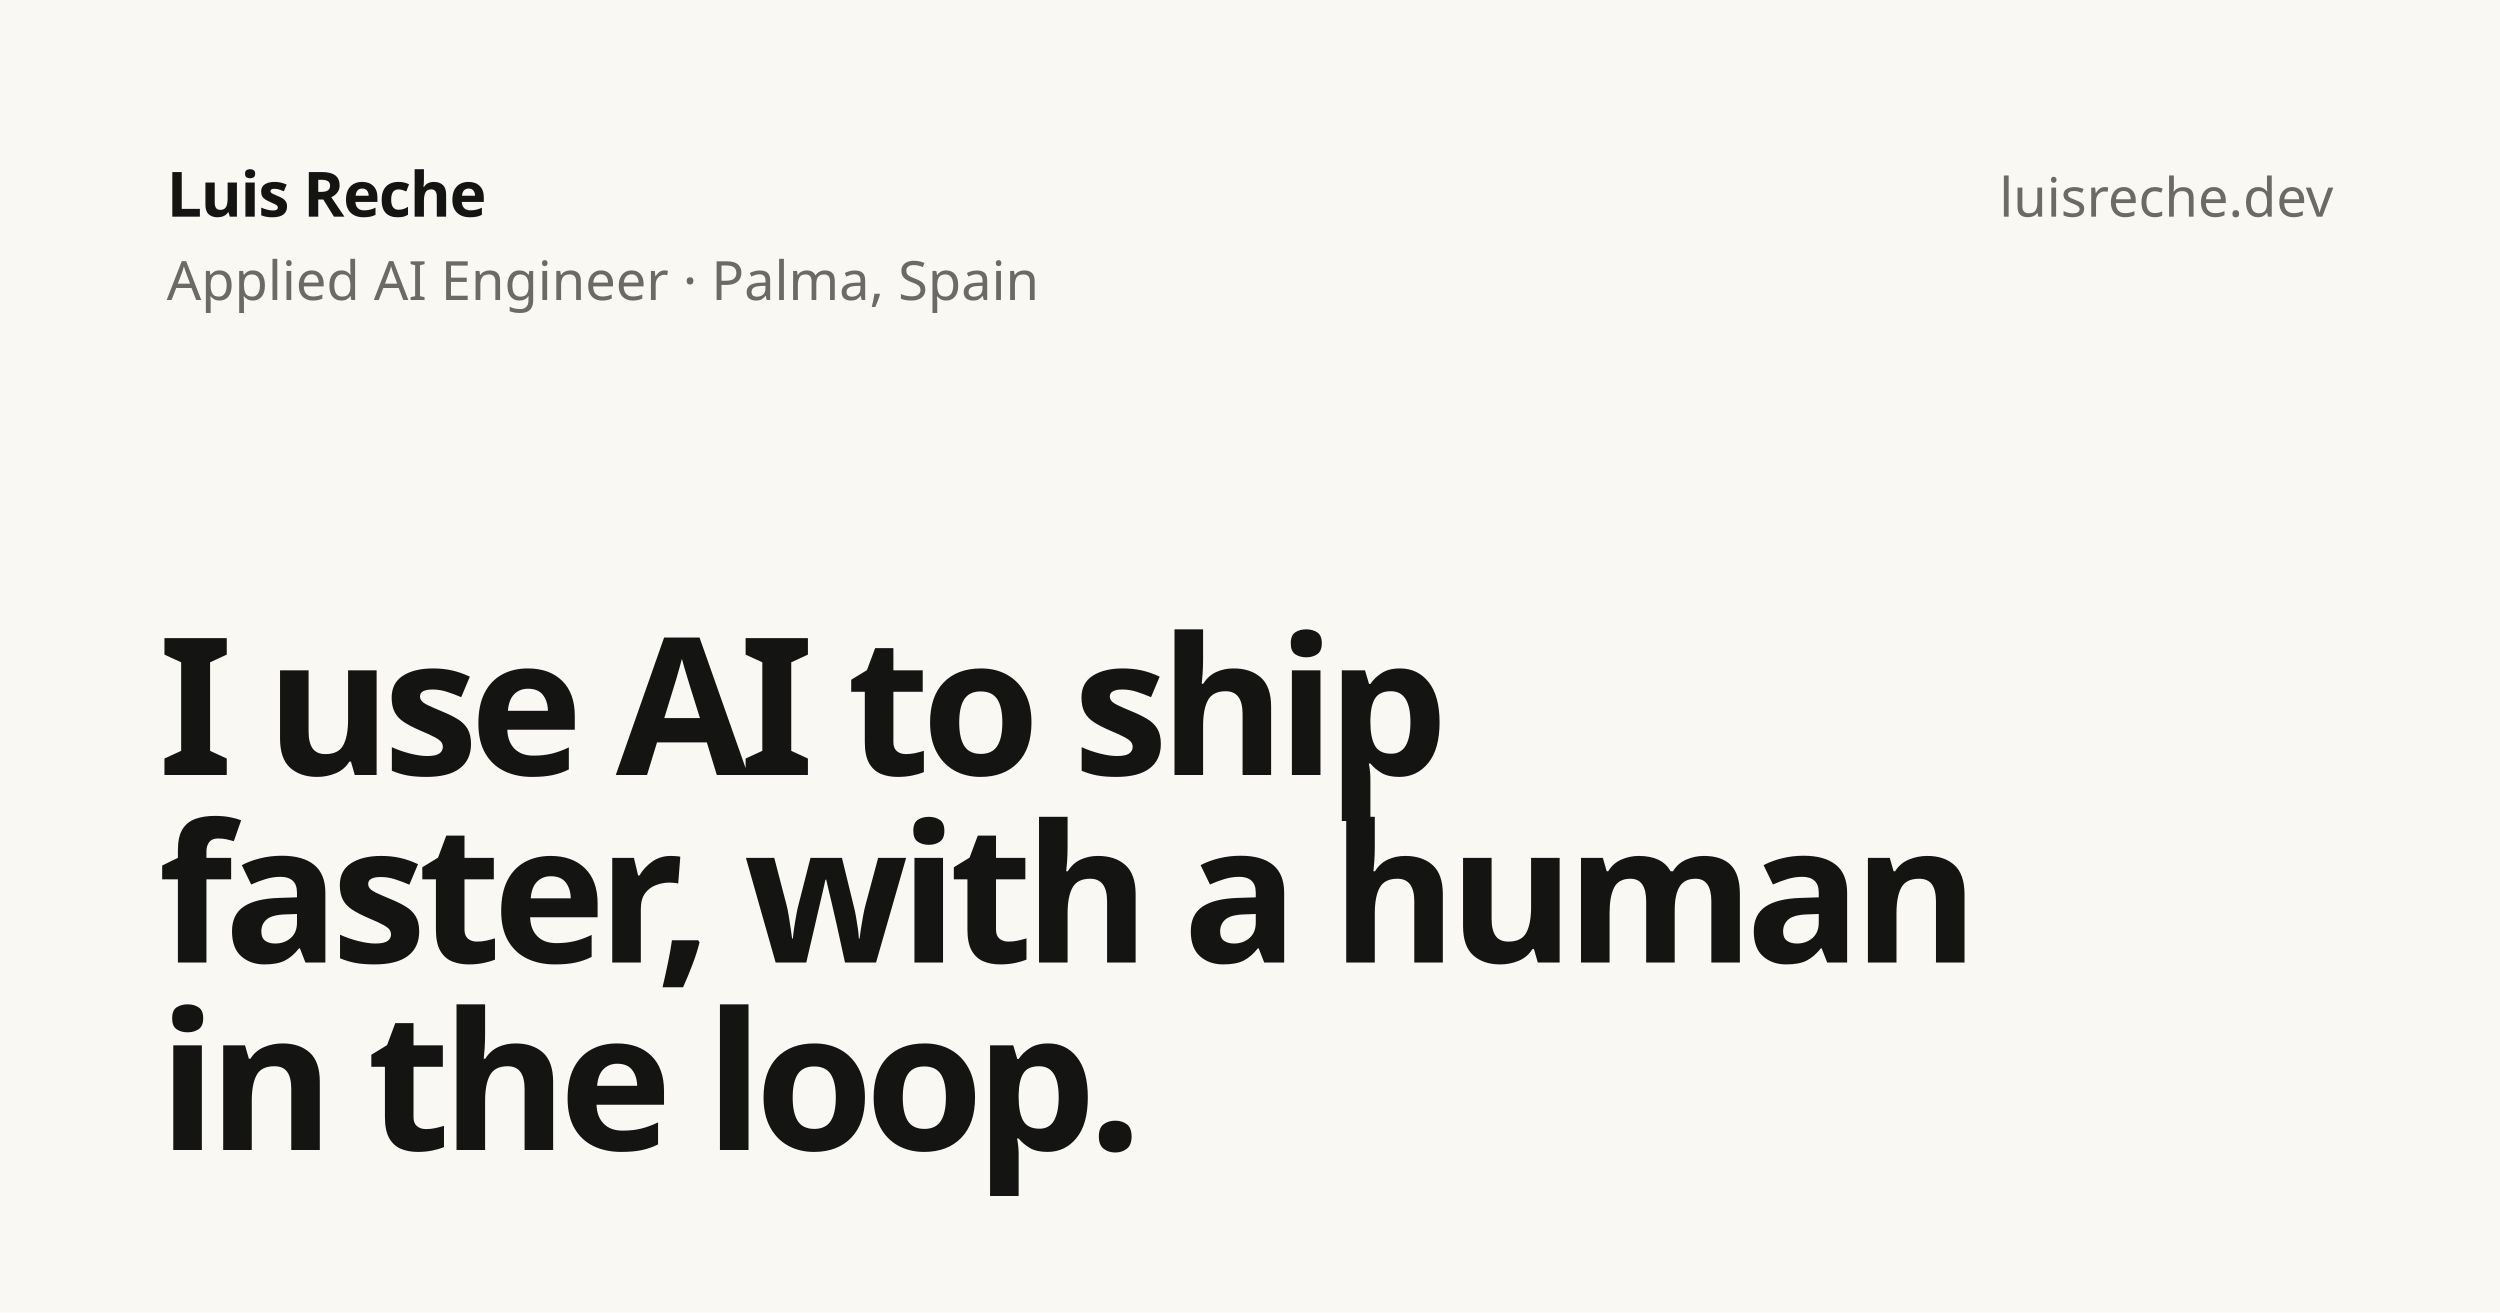
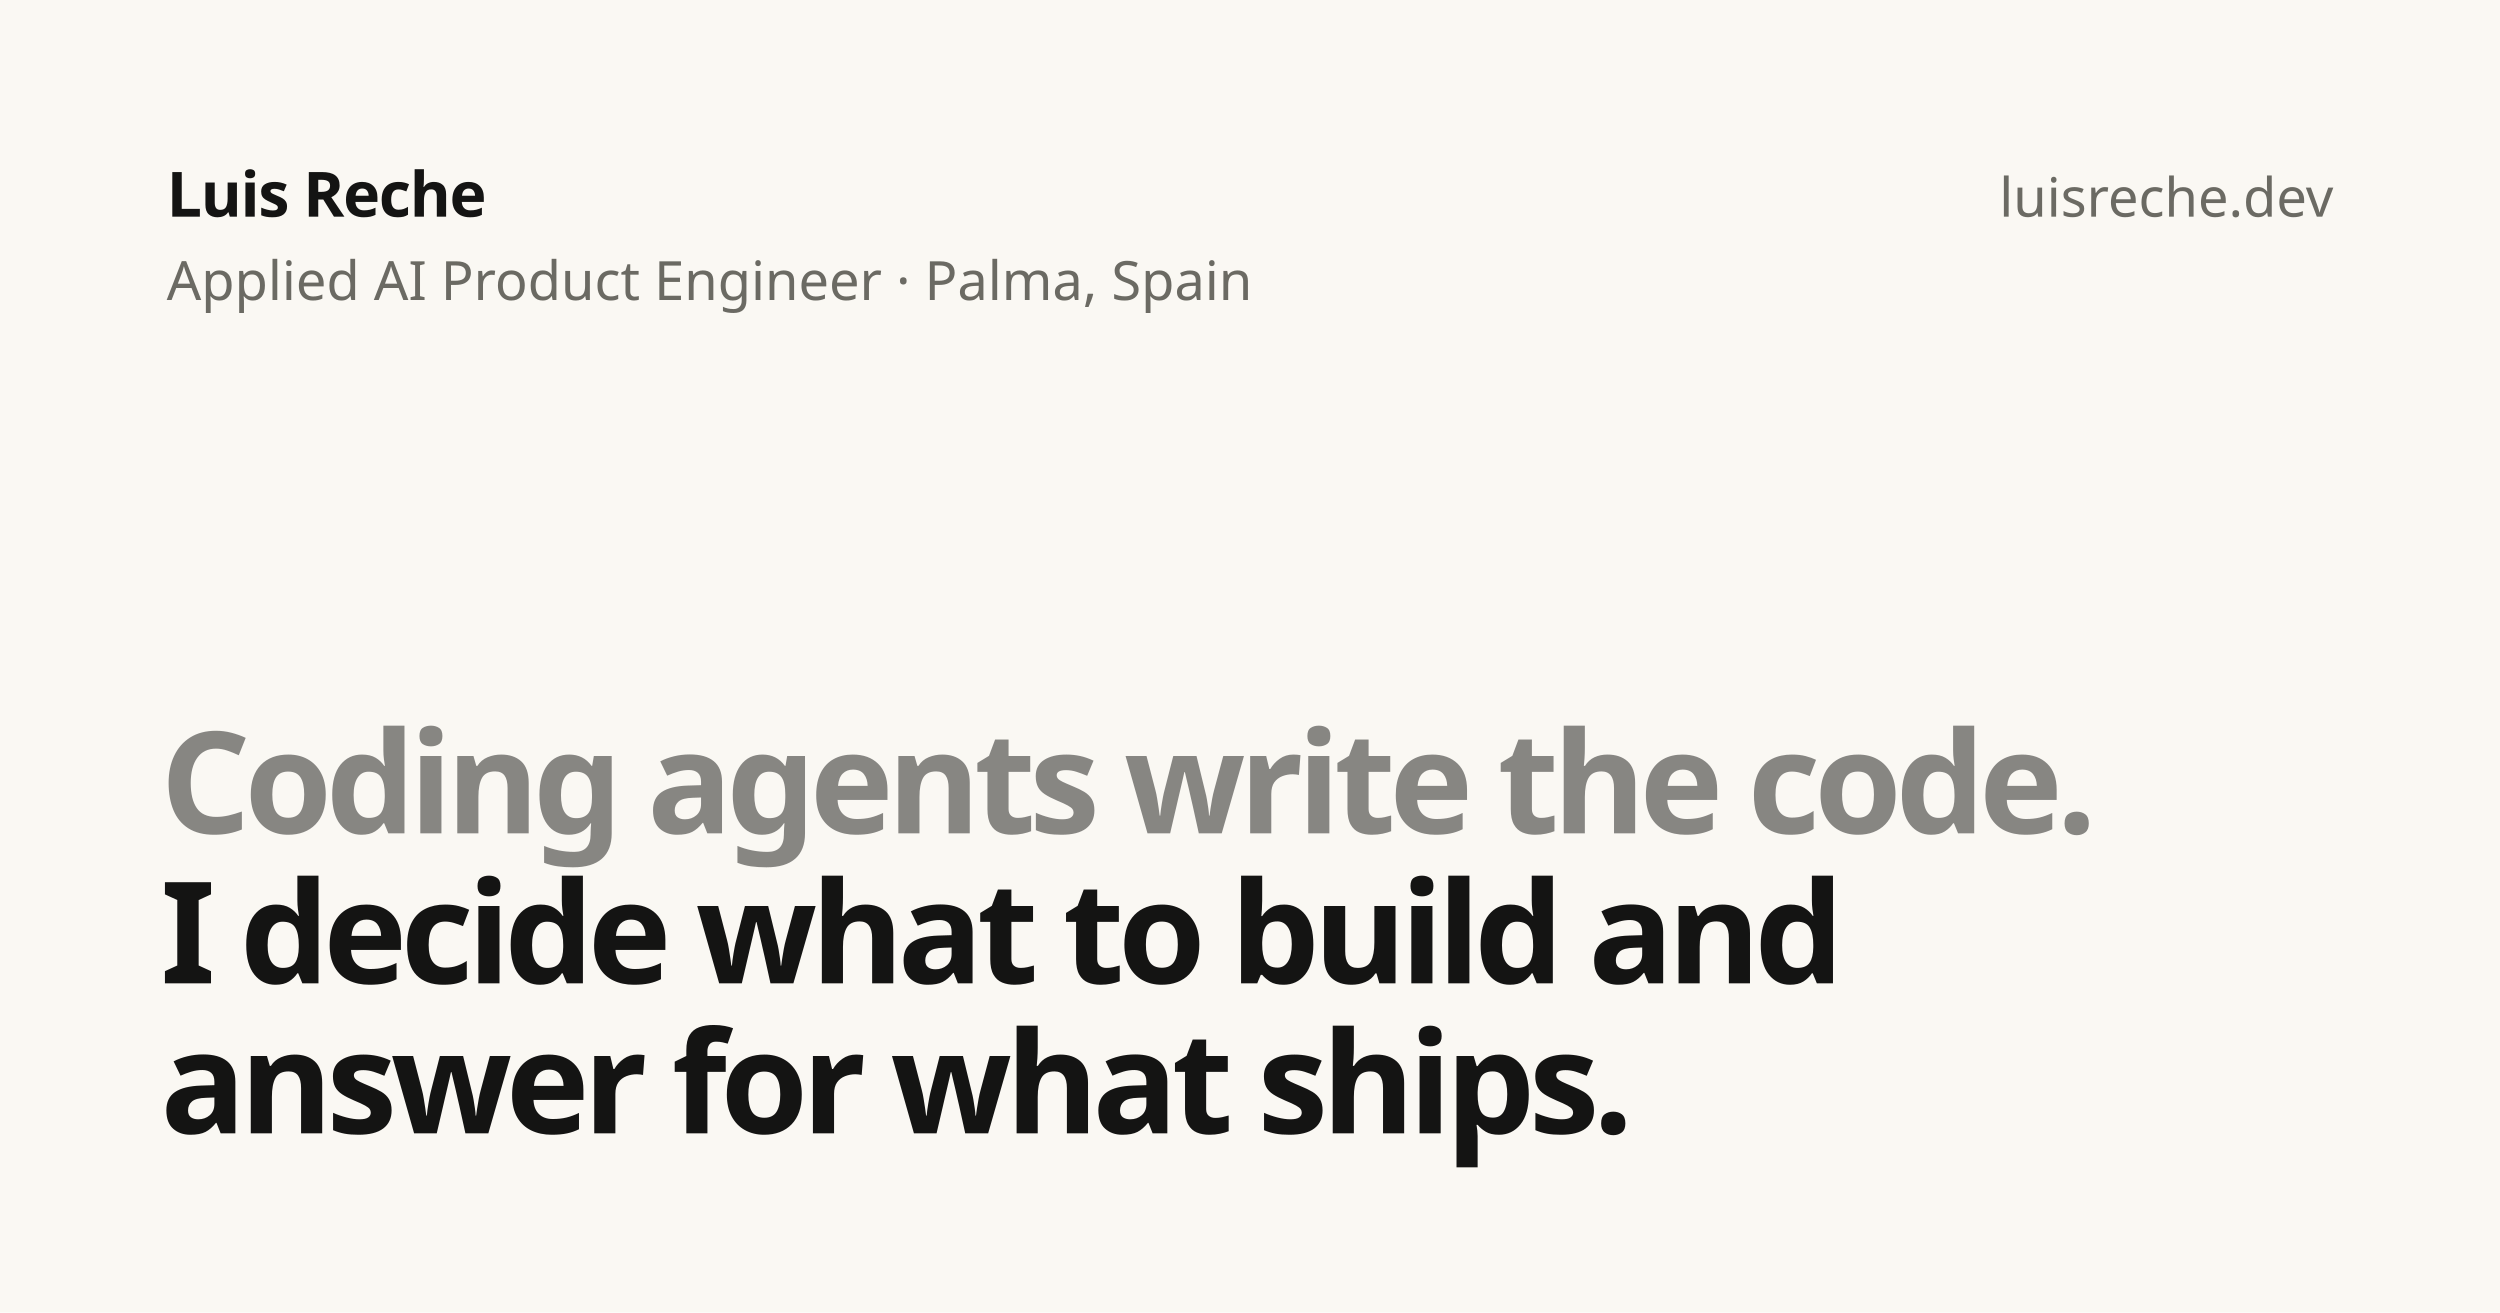
<svg xmlns="http://www.w3.org/2000/svg" width="1200" height="630" viewBox="0 0 1200 630">
  <rect width="1200" height="630" fill="#faf8f3" />
  <text x="80" y="104" fill="#141413" font-family="Plus Jakarta Sans, ui-sans-serif, sans-serif" font-size="30" font-weight="600" letter-spacing="-0.6">Luis Reche</text>
-   <text x="80" y="144" fill="#6b6a63" font-family="Plus Jakarta Sans, ui-sans-serif, sans-serif" font-size="26">Applied AI Engineer · Palma, Spain</text>
+   <text x="80" y="144" fill="#6b6a63" font-family="Plus Jakarta Sans, ui-sans-serif, sans-serif" font-size="26">Applied AI Product Engineer · Palma, Spain</text>
  <text x="1120" y="104" text-anchor="end" fill="#6b6a63" font-family="Plus Jakarta Sans, ui-sans-serif, sans-serif" font-size="26">luisreche.dev</text>
-   <text fill="#141413" font-family="Plus Jakarta Sans, ui-sans-serif, sans-serif" font-size="92" font-weight="600" letter-spacing="-4.1">
-     <tspan x="76" y="372">I use AI to ship</tspan>
-     <tspan x="76" y="462">faster, with a human</tspan>
-     <tspan x="76" y="552">in the loop.</tspan>
+   <text fill="#141413" font-family="Plus Jakarta Sans, ui-sans-serif, sans-serif" font-size="68" font-weight="600" letter-spacing="-3">
+     <tspan x="77" y="400" fill-opacity="0.5">Coding agents write the code.</tspan>
+     <tspan x="77" y="472">I decide what to build and</tspan>
+     <tspan x="77" y="544">answer for what ships.</tspan>
  </text>
</svg>
